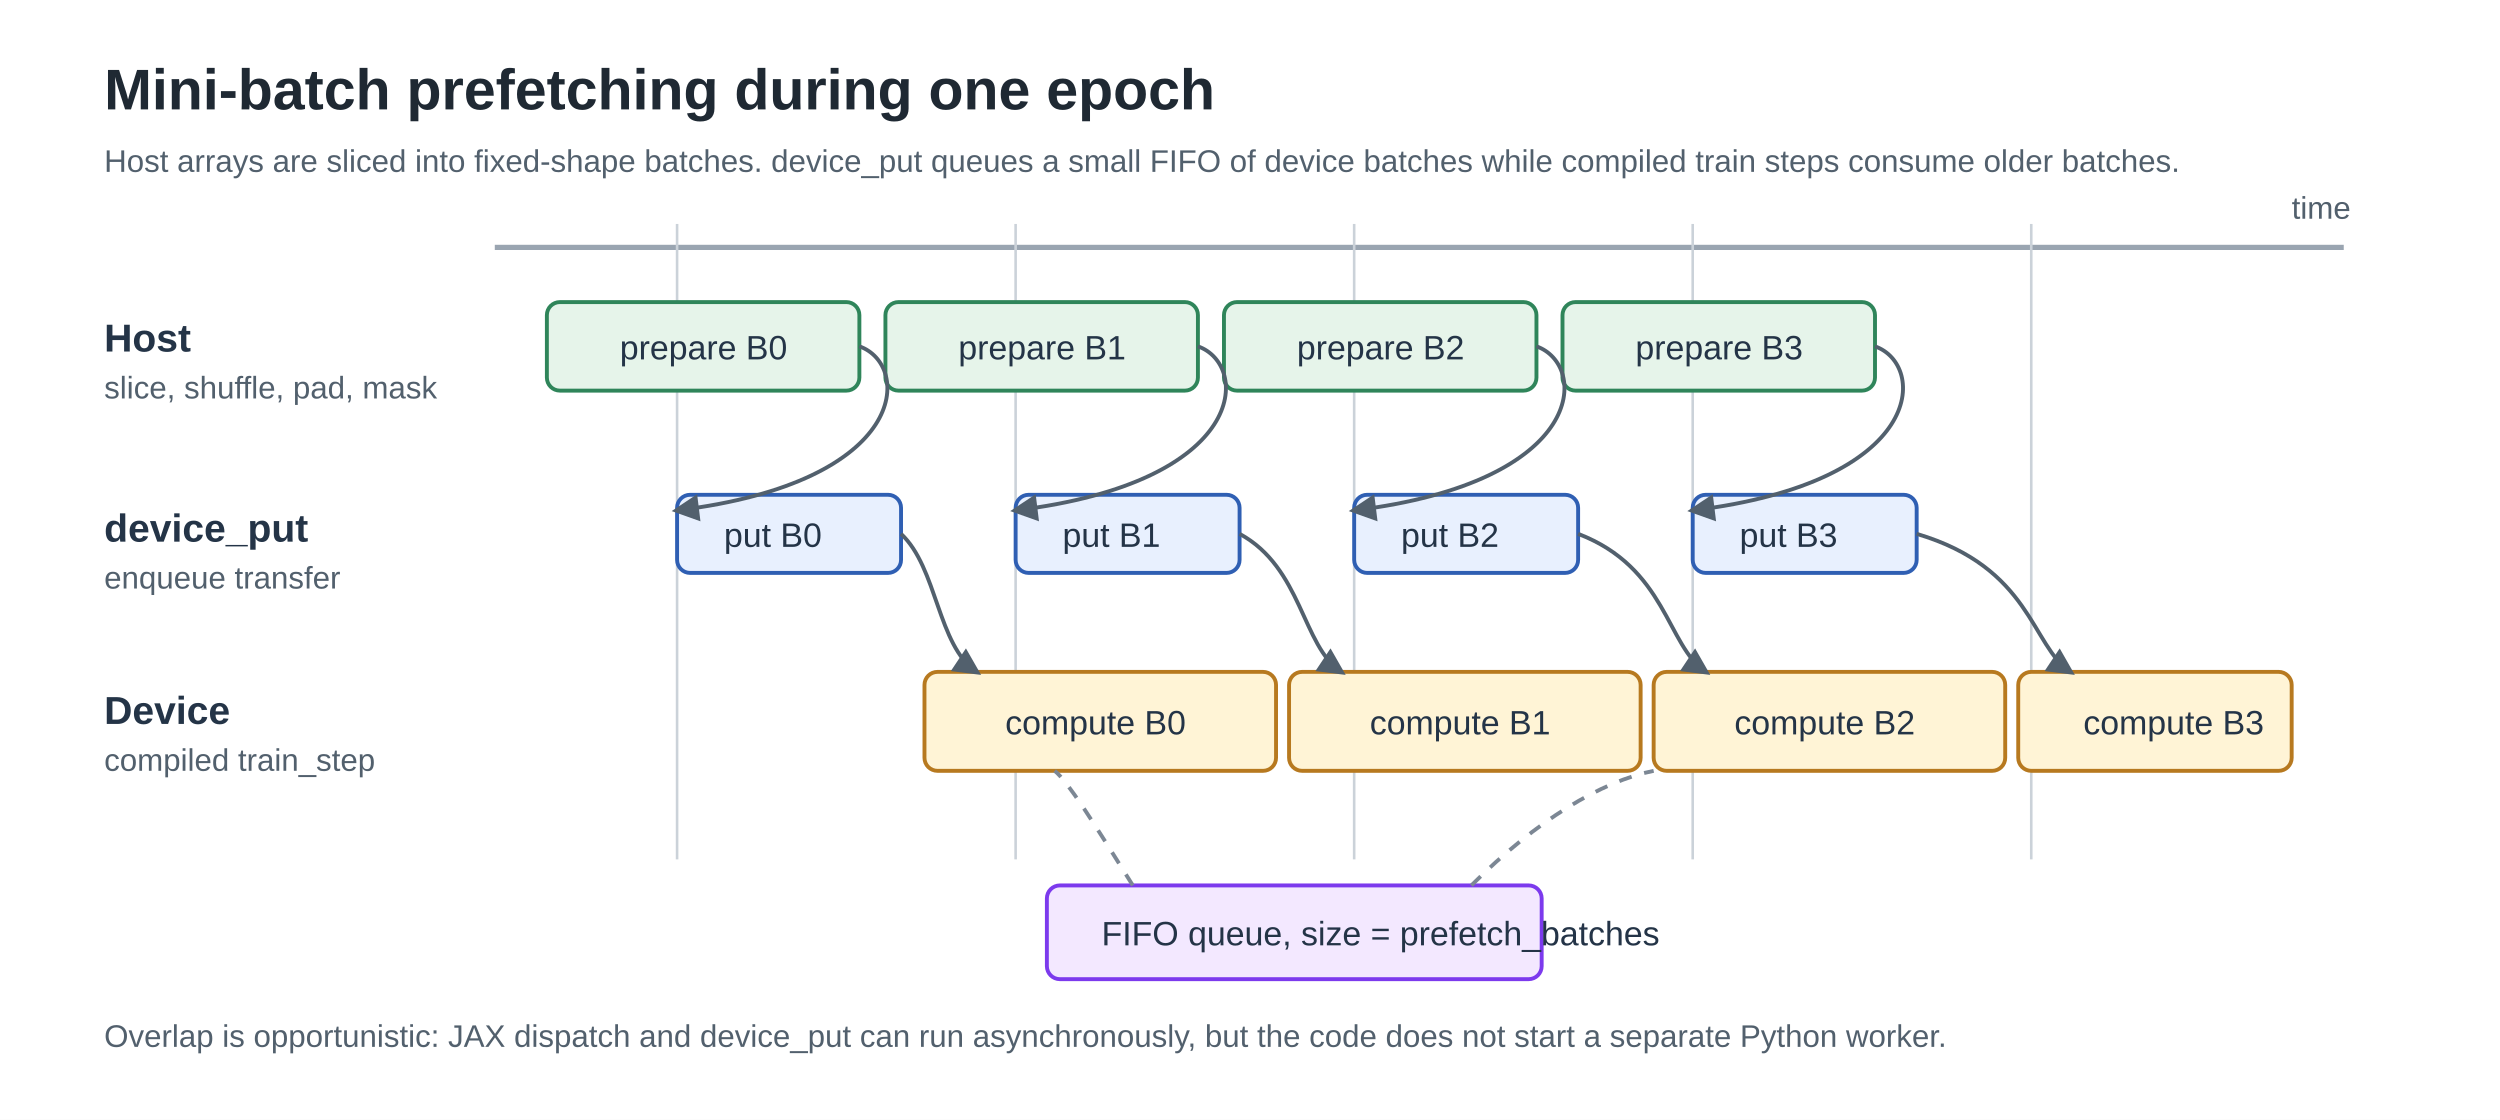
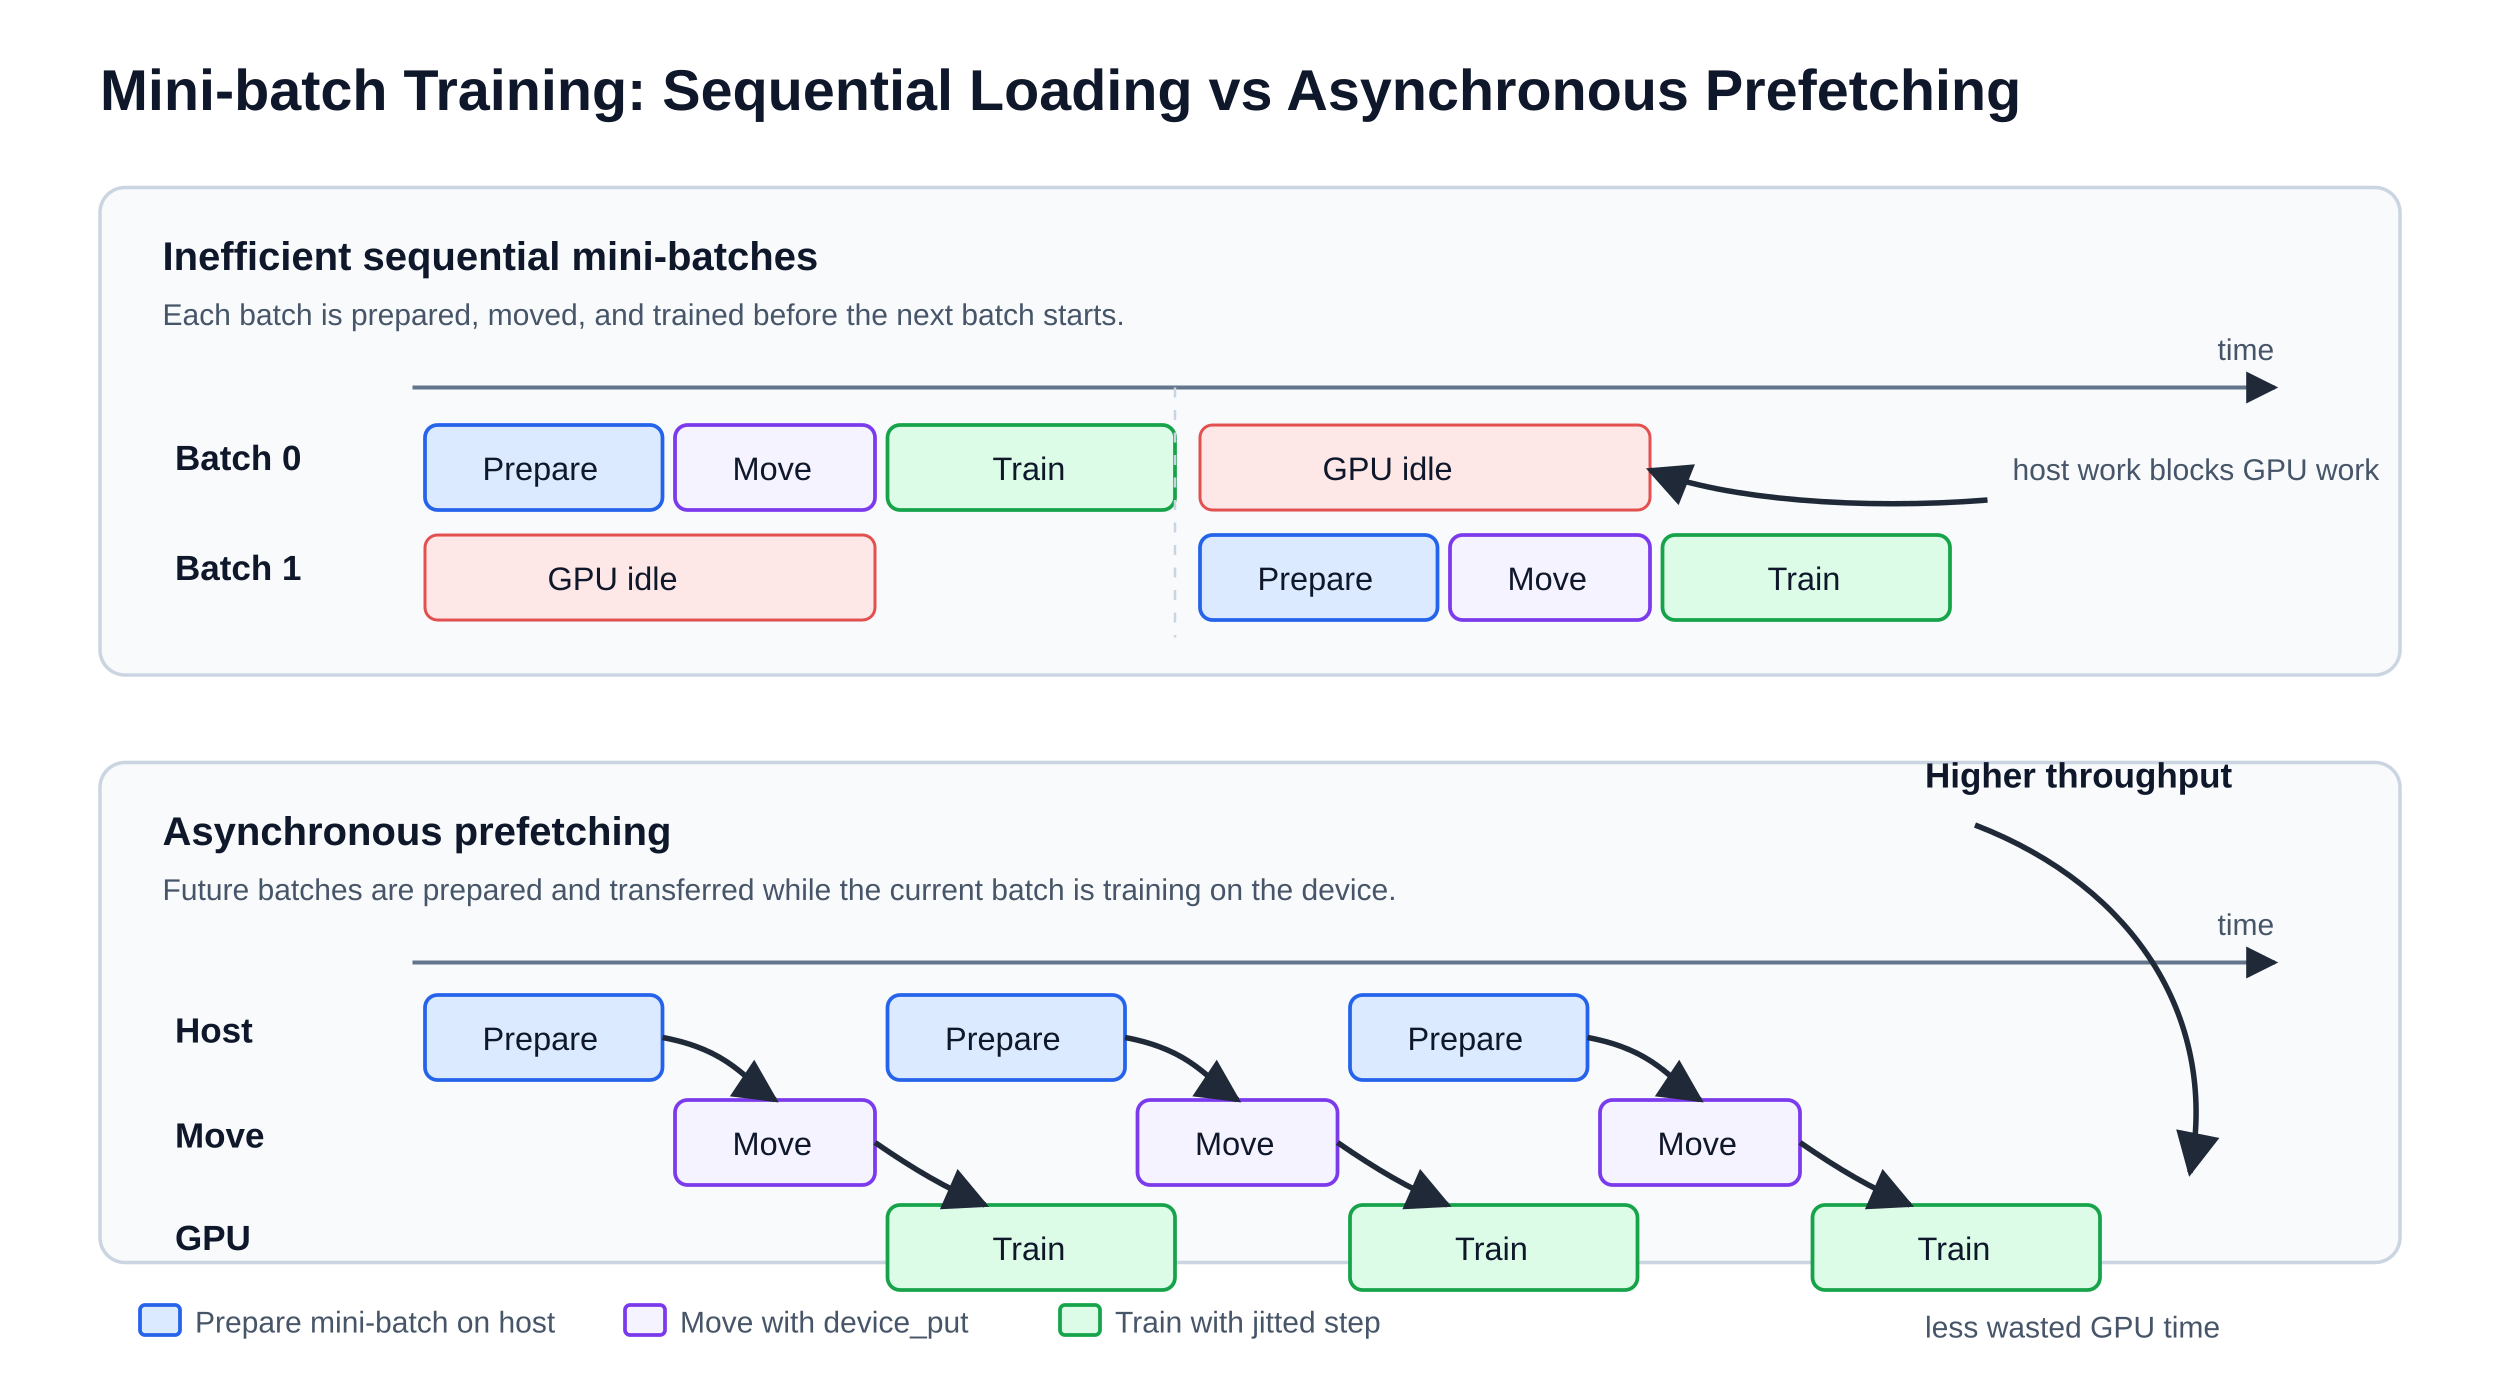
- <svg xmlns="http://www.w3.org/2000/svg" width="960" height="430" viewBox="0 0 960 430" role="img" aria-labelledby="title desc">
+ <svg xmlns="http://www.w3.org/2000/svg" width="1000" height="560" viewBox="0 0 1000 560" role="img" aria-labelledby="title desc">
  <defs>
+     <marker id="arrow" viewBox="0 0 10 10" refX="9" refY="5" markerWidth="8" markerHeight="8" orient="auto">
+       <path d="M 0 0 L 10 5 L 0 10 z" fill="#1f2937" />
+     </marker>
    <style>
      .bg { fill: #ffffff; }
-       .title { font: 700 22px Arial, sans-serif; fill: #1f2933; }
-       .label { font: 700 15px Arial, sans-serif; fill: #243447; }
-       .text { font: 13px Arial, sans-serif; fill: #243447; }
-       .small { font: 12px Arial, sans-serif; fill: #52606d; }
-       .axis { stroke: #9aa5b1; stroke-width: 2; }
-       .tick { stroke: #cbd2d9; stroke-width: 1; }
-       .host { fill: #e6f4ea; stroke: #2f855a; stroke-width: 1.5; }
-       .put { fill: #e8f0fe; stroke: #2f5fb3; stroke-width: 1.5; }
-       .compute { fill: #fff4d6; stroke: #b7791f; stroke-width: 1.5; }
-       .queue { fill: #f3e8ff; stroke: #7c3aed; stroke-width: 1.5; }
-       .arrow { stroke: #52606d; stroke-width: 1.5; fill: none; marker-end: url(#arrow); }
-       .dash { stroke: #7c8794; stroke-width: 1.5; stroke-dasharray: 5 5; fill: none; }
+       .panel { fill: #f8fafc; stroke: #cbd5e1; stroke-width: 1.4; }
+       .prepare { fill: #dbeafe; stroke: #2563eb; stroke-width: 1.5; }
+       .move { fill: #f5f3ff; stroke: #7c3aed; stroke-width: 1.5; }
+       .train { fill: #dcfce7; stroke: #16a34a; stroke-width: 1.5; }
+       .idle { fill: #fee2e2; stroke: #dc2626; stroke-width: 1.2; opacity: 0.8; }
+       .axis { stroke: #64748b; stroke-width: 1.6; marker-end: url(#arrow); }
+       .dash { stroke: #cbd5e1; stroke-width: 1; stroke-dasharray: 4 5; }
+       .arrow { stroke: #1f2937; stroke-width: 2.2; fill: none; marker-end: url(#arrow); }
+       .title { font-family: Arial, Helvetica, sans-serif; font-size: 23px; font-weight: 700; fill: #0f172a; }
+       .section { font-family: Arial, Helvetica, sans-serif; font-size: 16px; font-weight: 700; fill: #0f172a; }
+       .label { font-family: Arial, Helvetica, sans-serif; font-size: 14px; font-weight: 700; fill: #0f172a; }
+       .text { font-family: Arial, Helvetica, sans-serif; font-size: 13px; fill: #0f172a; }
+       .small { font-family: Arial, Helvetica, sans-serif; font-size: 12px; fill: #475569; }
+       .mono { font-family: "SFMono-Regular", Consolas, "Liberation Mono", monospace; font-size: 12px; fill: #0f172a; }
    </style>
-     <marker id="arrow" viewBox="0 0 10 10" refX="8" refY="5" markerWidth="7" markerHeight="7" orient="auto-start-reverse">
-       <path d="M 0 0 L 10 5 L 0 10 z" fill="#52606d" />
-     </marker>
  </defs>
-   <rect class="bg" x="0" y="0" width="960" height="430" />
-   <text class="title" x="40" y="42">Mini-batch prefetching during one epoch</text>
-   <text class="small" x="40" y="66">Host arrays are sliced into fixed-shape batches. device_put queues a small FIFO of device batches while compiled train steps consume older batches.</text>
-   <line class="axis" x1="190" y1="95" x2="900" y2="95" />
-   <text class="small" x="880" y="84">time</text>
-   <line class="tick" x1="260" y1="86" x2="260" y2="330" />
-   <line class="tick" x1="390" y1="86" x2="390" y2="330" />
-   <line class="tick" x1="520" y1="86" x2="520" y2="330" />
-   <line class="tick" x1="650" y1="86" x2="650" y2="330" />
-   <line class="tick" x1="780" y1="86" x2="780" y2="330" />
-   <text class="label" x="40" y="135">Host</text>
-   <text class="small" x="40" y="153">slice, shuffle, pad, mask</text>
-   <rect class="host" x="210" y="116" width="120" height="34" rx="5" />
-   <text class="text" x="238" y="138">prepare B0</text>
-   <rect class="host" x="340" y="116" width="120" height="34" rx="5" />
-   <text class="text" x="368" y="138">prepare B1</text>
-   <rect class="host" x="470" y="116" width="120" height="34" rx="5" />
-   <text class="text" x="498" y="138">prepare B2</text>
-   <rect class="host" x="600" y="116" width="120" height="34" rx="5" />
-   <text class="text" x="628" y="138">prepare B3</text>
-   <text class="label" x="40" y="208">device_put</text>
-   <text class="small" x="40" y="226">enqueue transfer</text>
-   <rect class="put" x="260" y="190" width="86" height="30" rx="5" />
-   <text class="text" x="278" y="210">put B0</text>
-   <rect class="put" x="390" y="190" width="86" height="30" rx="5" />
-   <text class="text" x="408" y="210">put B1</text>
-   <rect class="put" x="520" y="190" width="86" height="30" rx="5" />
-   <text class="text" x="538" y="210">put B2</text>
-   <rect class="put" x="650" y="190" width="86" height="30" rx="5" />
-   <text class="text" x="668" y="210">put B3</text>
-   <text class="label" x="40" y="278">Device</text>
-   <text class="small" x="40" y="296">compiled train_step</text>
-   <rect class="compute" x="355" y="258" width="135" height="38" rx="5" />
-   <text class="text" x="386" y="282">compute B0</text>
-   <rect class="compute" x="495" y="258" width="135" height="38" rx="5" />
-   <text class="text" x="526" y="282">compute B1</text>
-   <rect class="compute" x="635" y="258" width="135" height="38" rx="5" />
-   <text class="text" x="666" y="282">compute B2</text>
-   <rect class="compute" x="775" y="258" width="105" height="38" rx="5" />
-   <text class="text" x="800" y="282">compute B3</text>
-   <path class="arrow" d="M 330 133 C 350 140, 350 185, 260 196" />
-   <path class="arrow" d="M 460 133 C 480 140, 480 185, 390 196" />
-   <path class="arrow" d="M 590 133 C 610 140, 610 185, 520 196" />
-   <path class="arrow" d="M 720 133 C 740 140, 740 185, 650 196" />
-   <path class="arrow" d="M 346 205 C 360 218, 360 248, 375 258" />
-   <path class="arrow" d="M 476 205 C 500 218, 500 248, 515 258" />
-   <path class="arrow" d="M 606 205 C 640 218, 640 248, 655 258" />
-   <path class="arrow" d="M 736 205 C 780 218, 780 248, 795 258" />
-   <rect class="queue" x="402" y="340" width="190" height="36" rx="5" />
-   <text class="text" x="423" y="363">FIFO queue, size = prefetch_batches</text>
-   <path class="dash" d="M 435 340 C 420 316, 410 300, 405 296" />
-   <path class="dash" d="M 565 340 C 590 315, 615 300, 635 296" />
-   <text class="small" x="40" y="402">Overlap is opportunistic: JAX dispatch and device_put can run asynchronously, but the code does not start a separate Python worker.</text>
+   <rect class="bg" x="0" y="0" width="1000" height="560" />
+   <text class="title" x="40" y="44">Mini-batch Training: Sequential Loading vs Asynchronous Prefetching</text>
+   <rect class="panel" x="40" y="75" width="920" height="195" rx="10" />
+   <text class="section" x="65" y="108">Inefficient sequential mini-batches</text>
+   <text class="small" x="65" y="130">Each batch is prepared, moved, and trained before the next batch starts.</text>
+   <line class="axis" x1="165" y1="155" x2="910" y2="155" />
+   <text class="small" x="887" y="144">time</text>
+   <text class="label" x="70" y="188">Batch 0</text>
+   <rect class="prepare" x="170" y="170" width="95" height="34" rx="5" />
+   <text class="text" x="193" y="192">Prepare</text>
+   <rect class="move" x="270" y="170" width="80" height="34" rx="5" />
+   <text class="text" x="293" y="192">Move</text>
+   <rect class="train" x="355" y="170" width="115" height="34" rx="5" />
+   <text class="text" x="397" y="192">Train</text>
+   <text class="label" x="70" y="232">Batch 1</text>
+   <rect class="prepare" x="480" y="214" width="95" height="34" rx="5" />
+   <text class="text" x="503" y="236">Prepare</text>
+   <rect class="move" x="580" y="214" width="80" height="34" rx="5" />
+   <text class="text" x="603" y="236">Move</text>
+   <rect class="train" x="665" y="214" width="115" height="34" rx="5" />
+   <text class="text" x="707" y="236">Train</text>
+   <rect class="idle" x="170" y="214" width="180" height="34" rx="5" />
+   <text class="text" x="219" y="236">GPU idle</text>
+   <rect class="idle" x="480" y="170" width="180" height="34" rx="5" />
+   <text class="text" x="529" y="192">GPU idle</text>
+   <line class="dash" x1="470" y1="155" x2="470" y2="255" />
+   <text class="small" x="805" y="192">host work blocks GPU work</text>
+   <path class="arrow" d="M 795 200 C 745 204, 690 200, 660 188" />
+   <rect class="panel" x="40" y="305" width="920" height="200" rx="10" />
+   <text class="section" x="65" y="338">Asynchronous prefetching</text>
+   <text class="small" x="65" y="360">Future batches are prepared and transferred while the current batch is training on the device.</text>
+   <line class="axis" x1="165" y1="385" x2="910" y2="385" />
+   <text class="small" x="887" y="374">time</text>
+   <text class="label" x="70" y="417">Host</text>
+   <rect class="prepare" x="170" y="398" width="95" height="34" rx="5" />
+   <text class="text" x="193" y="420">Prepare</text>
+   <rect class="prepare" x="355" y="398" width="95" height="34" rx="5" />
+   <text class="text" x="378" y="420">Prepare</text>
+   <rect class="prepare" x="540" y="398" width="95" height="34" rx="5" />
+   <text class="text" x="563" y="420">Prepare</text>
+   <text class="label" x="70" y="459">Move</text>
+   <rect class="move" x="270" y="440" width="80" height="34" rx="5" />
+   <text class="text" x="293" y="462">Move</text>
+   <rect class="move" x="455" y="440" width="80" height="34" rx="5" />
+   <text class="text" x="478" y="462">Move</text>
+   <rect class="move" x="640" y="440" width="80" height="34" rx="5" />
+   <text class="text" x="663" y="462">Move</text>
+   <text class="label" x="70" y="500">GPU</text>
+   <rect class="train" x="355" y="482" width="115" height="34" rx="5" />
+   <text class="text" x="397" y="504">Train</text>
+   <rect class="train" x="540" y="482" width="115" height="34" rx="5" />
+   <text class="text" x="582" y="504">Train</text>
+   <rect class="train" x="725" y="482" width="115" height="34" rx="5" />
+   <text class="text" x="767" y="504">Train</text>
+   <path class="arrow" d="M 265 415 C 292 420, 298 432, 310 440" />
+   <path class="arrow" d="M 350 457 C 366 468, 378 475, 394 482" />
+   <path class="arrow" d="M 450 415 C 477 420, 483 432, 495 440" />
+   <path class="arrow" d="M 535 457 C 551 468, 563 475, 579 482" />
+   <path class="arrow" d="M 635 415 C 662 420, 668 432, 680 440" />
+   <path class="arrow" d="M 720 457 C 736 468, 748 475, 764 482" />
+   <path class="arrow" d="M 790 330 C 855 355, 888 409, 876 469" />
+   <text class="label" x="770" y="315">Higher throughput</text>
+   <text class="small" x="770" y="535">less wasted GPU time</text>
+   <rect class="prepare" x="56" y="522" width="16" height="12" rx="2" />
+   <text class="small" x="78" y="533">Prepare mini-batch on host</text>
+   <rect class="move" x="250" y="522" width="16" height="12" rx="2" />
+   <text class="small" x="272" y="533">Move with device_put</text>
+   <rect class="train" x="424" y="522" width="16" height="12" rx="2" />
+   <text class="small" x="446" y="533">Train with jitted step</text>
</svg>
